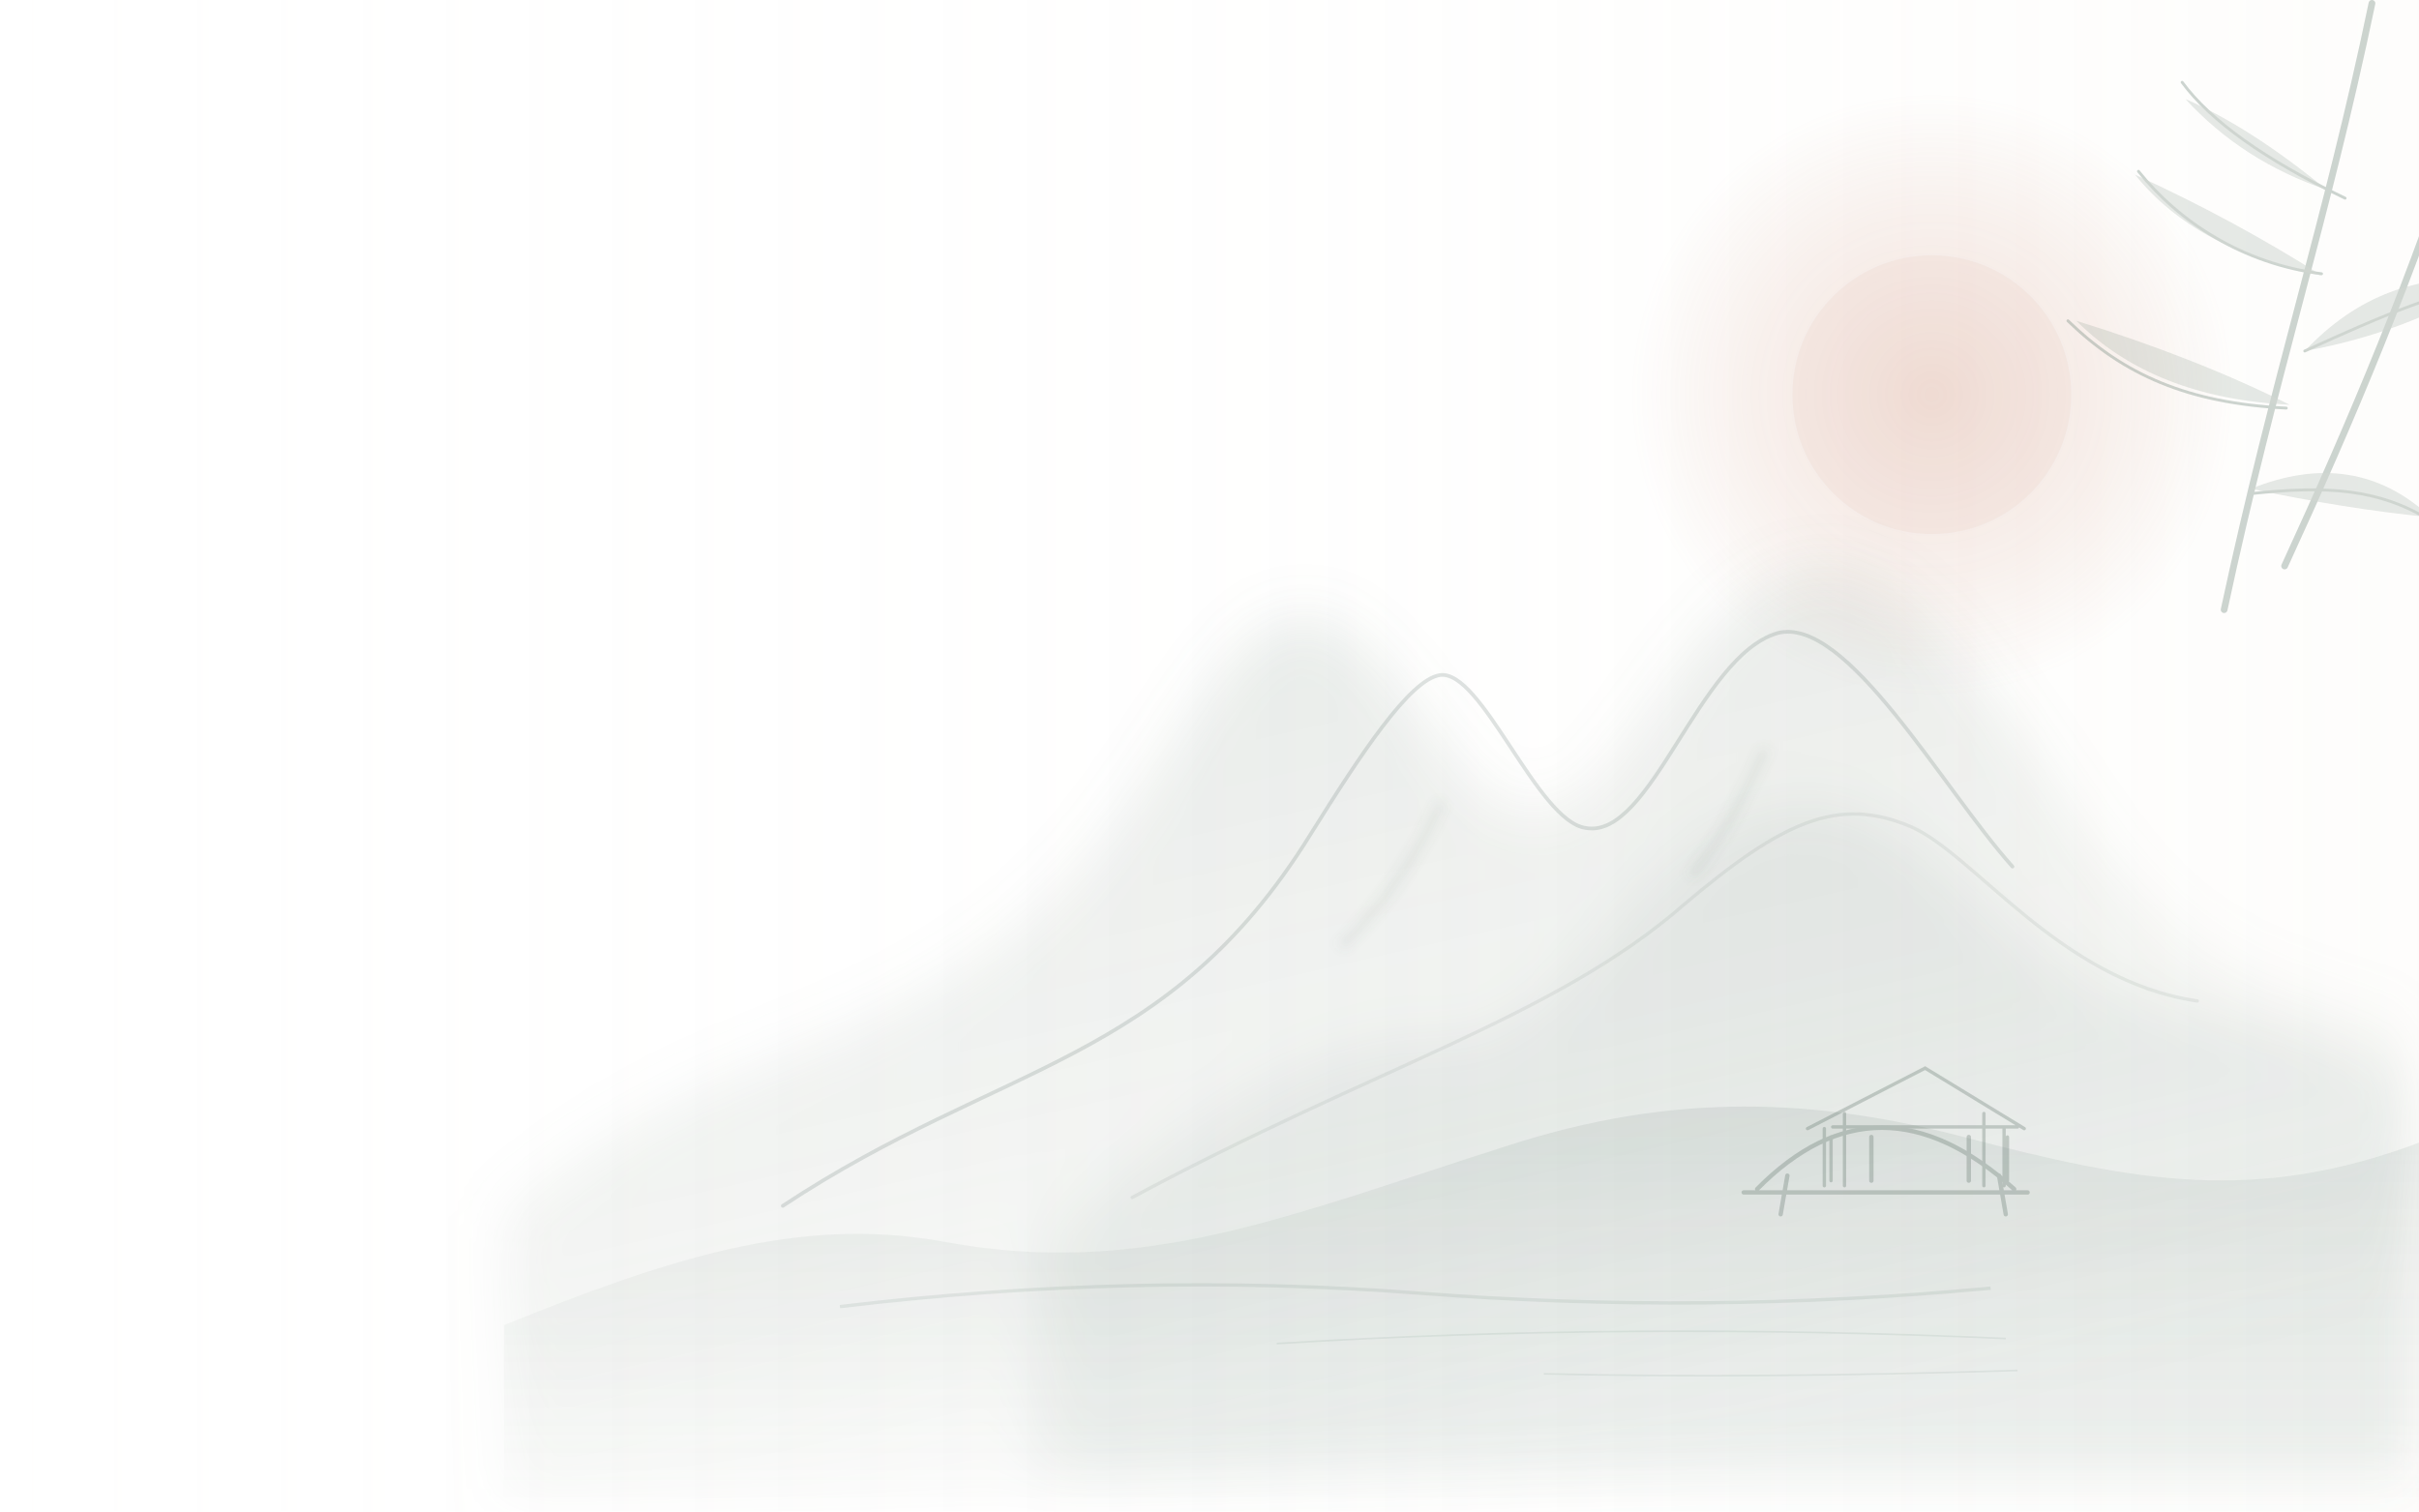
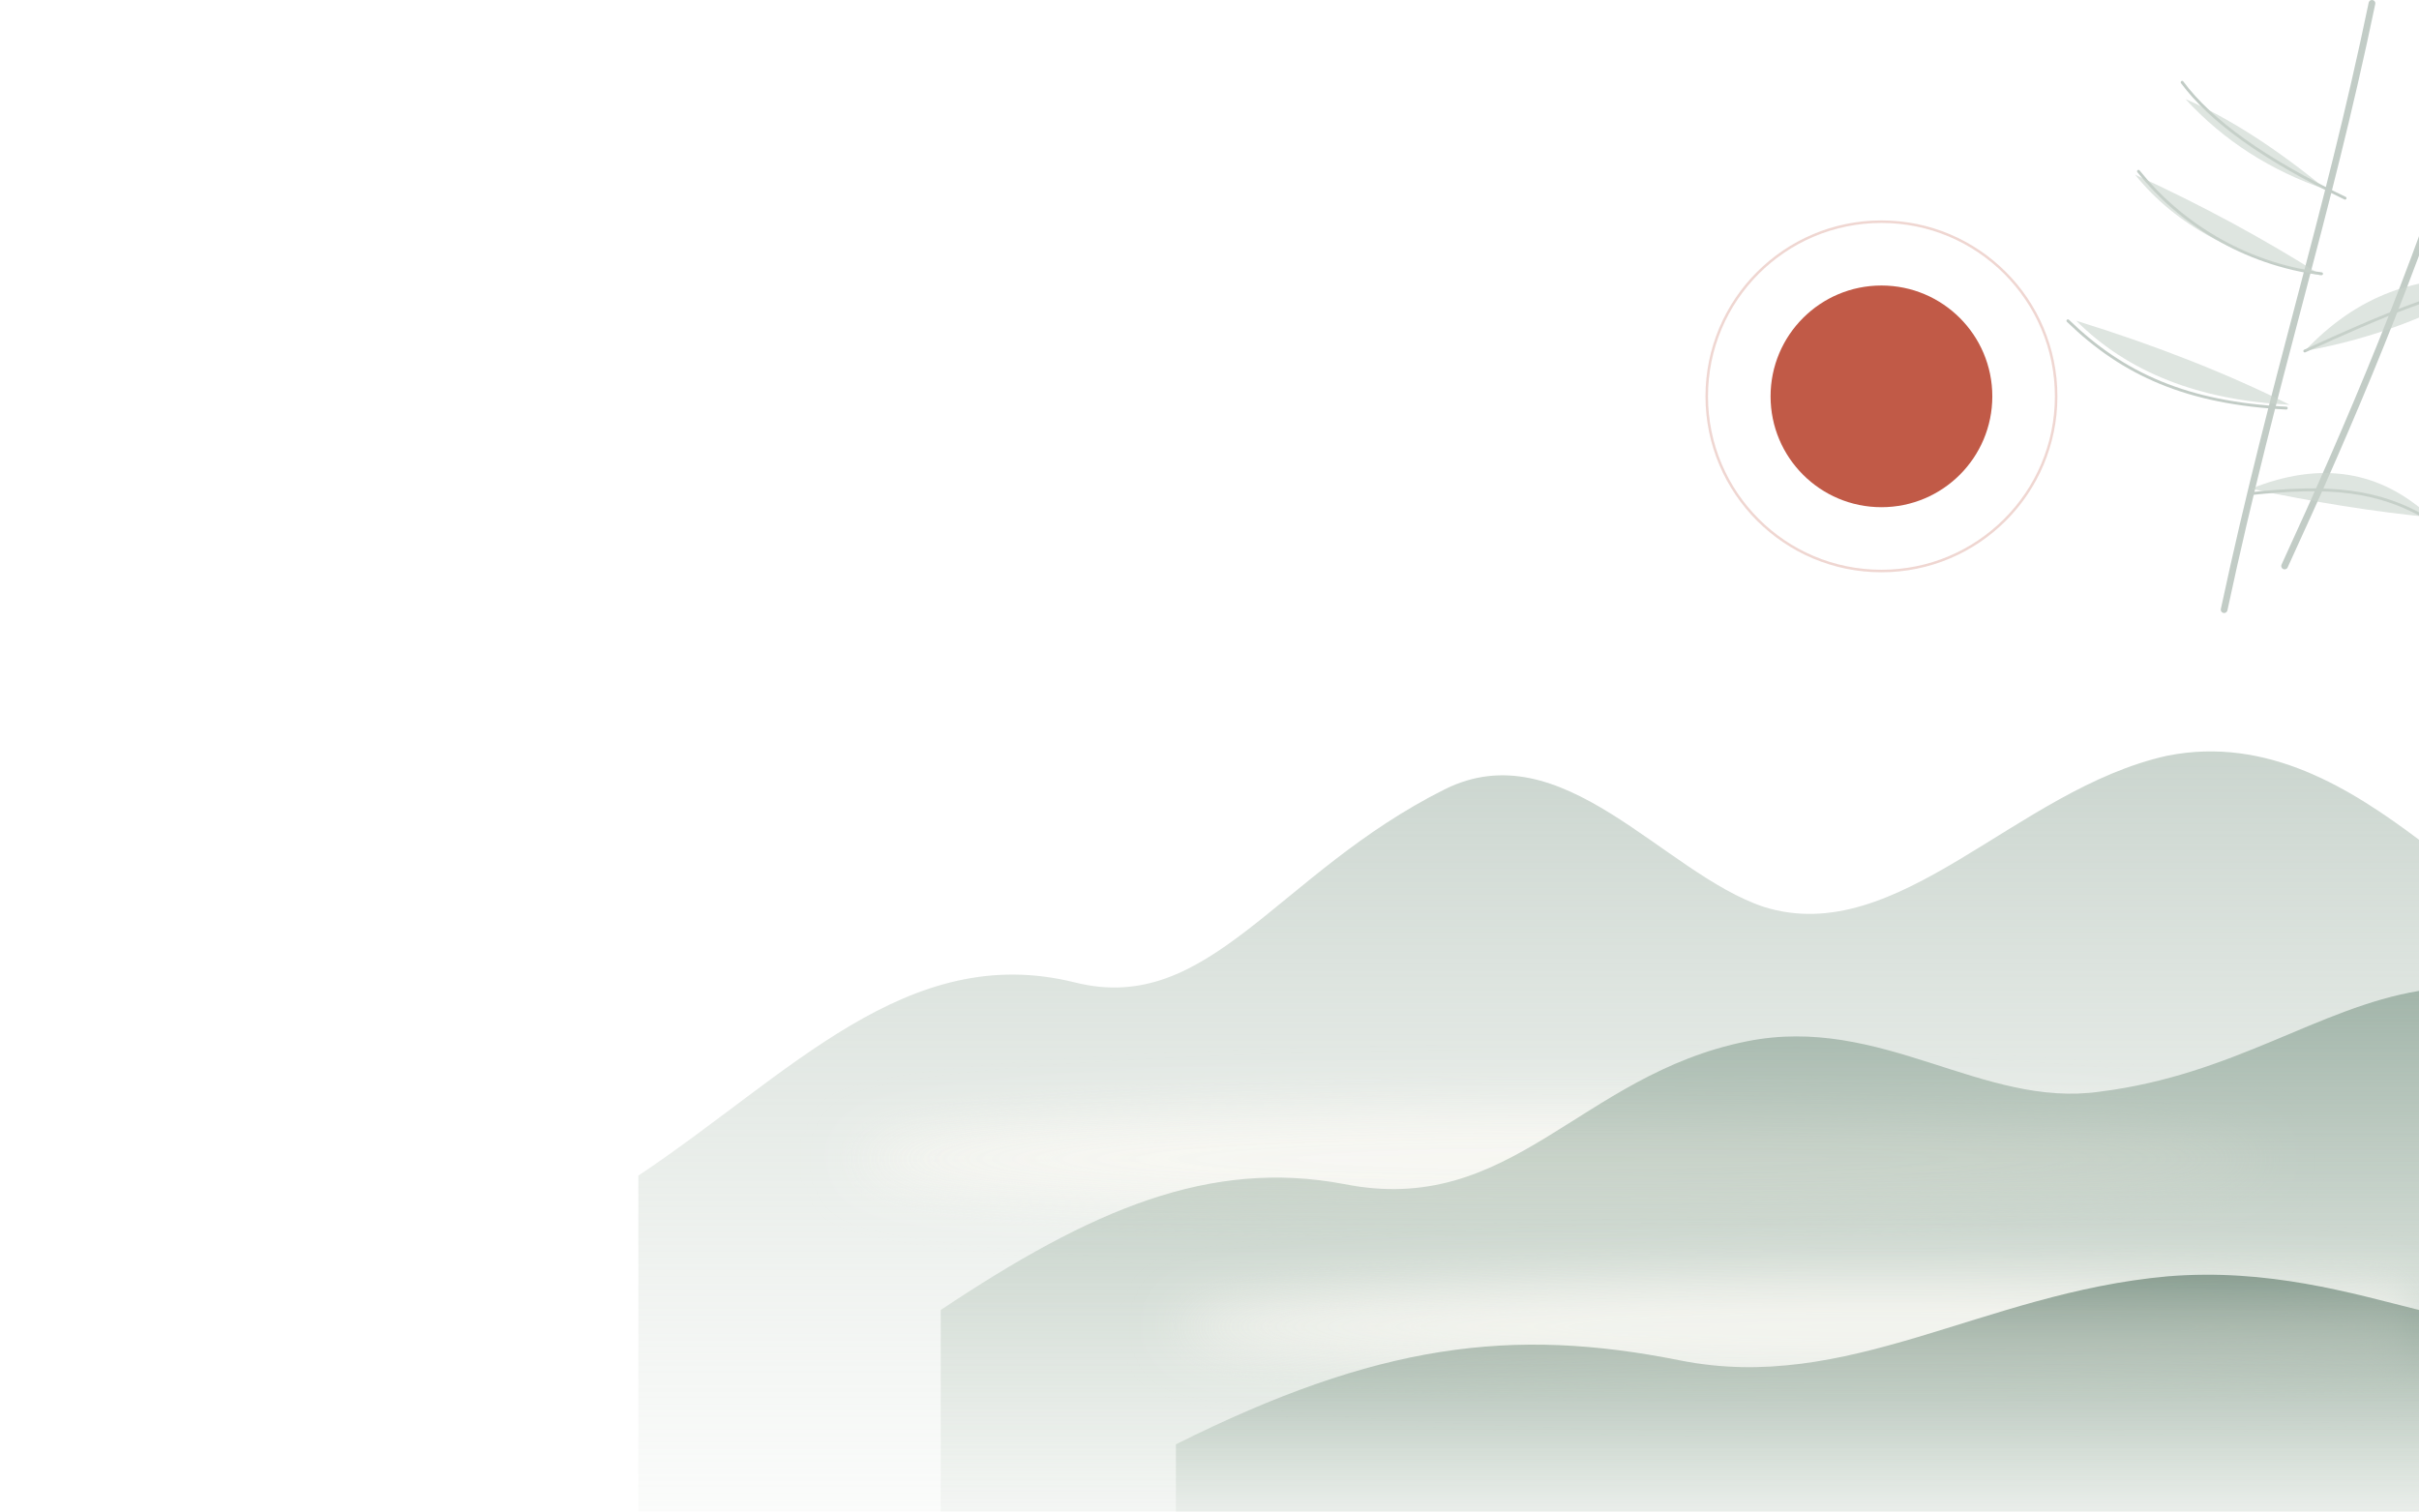
- <svg xmlns="http://www.w3.org/2000/svg" viewBox="0 0 1440 900" preserveAspectRatio="xMidYMid slice">
+ <svg xmlns="http://www.w3.org/2000/svg" viewBox="0 0 1440 900" preserveAspectRatio="xMaxYMax slice">
  <defs>
-     <linearGradient id="fade" x1="0" x2="1">
-       <stop offset="0" stop-color="#faf8f1" stop-opacity="0" />
-       <stop offset=".52" stop-color="#faf8f1" stop-opacity=".06" />
-       <stop offset="1" stop-color="#f4f0e6" stop-opacity=".14" />
+     <linearGradient id="far" x1="0" y1="0" x2="0" y2="1">
+       <stop offset="0" stop-color="#9fb2a6" stop-opacity=".55" />
+       <stop offset="1" stop-color="#c9d4c8" stop-opacity=".08" />
    </linearGradient>
-     <linearGradient id="peak" x1="0" y1="0" x2=".45" y2="1">
-       <stop stop-color="#71877f" stop-opacity=".20" />
-       <stop offset=".62" stop-color="#a5b0a5" stop-opacity=".13" />
-       <stop offset="1" stop-color="#b8c3b6" stop-opacity="0" />
+     <linearGradient id="mid" x1="0" y1="0" x2="0" y2="1">
+       <stop offset="0" stop-color="#7e9889" stop-opacity=".62" />
+       <stop offset="1" stop-color="#b3c4b4" stop-opacity=".10" />
    </linearGradient>
    <linearGradient id="near" x1="0" y1="0" x2="0" y2="1">
-       <stop stop-color="#536a63" stop-opacity=".18" />
-       <stop offset="1" stop-color="#8a988a" stop-opacity="0" />
+       <stop offset="0" stop-color="#587565" stop-opacity=".62" />
+       <stop offset="1" stop-color="#9db3a2" stop-opacity=".12" />
    </linearGradient>
-     <radialGradient id="sun">
-       <stop stop-color="#be6348" stop-opacity=".19" />
-       <stop offset=".6" stop-color="#c1785c" stop-opacity=".10" />
-       <stop offset="1" stop-color="#b46f53" stop-opacity="0" />
-     </radialGradient>
-     <filter id="wash">
-       <feGaussianBlur stdDeviation="17" />
-     </filter>
-     <filter id="soft">
-       <feGaussianBlur stdDeviation="3" />
+     <filter id="mist" x="-20%" y="-200%" width="140%" height="500%">
+       <feGaussianBlur stdDeviation="16" />
    </filter>
  </defs>
-   <rect width="1440" height="900" fill="url(#fade)" />
-   <circle cx="1150" cy="235" r="180" fill="url(#sun)" />
-   <circle cx="1150" cy="235" r="83" fill="#c67f61" opacity=".065" />
-   <g filter="url(#wash)">
-     <path d="M300 725C424 620 504 638 612 548c85-74 110-174 162-180 43-5 86 96 123 113 63 29 102-128 182-142 52-9 103 69 159 151 64 94 119 94 208 125v300H300Z" fill="url(#peak)" />
-     <path d="M620 739c101-81 169-122 241-120 68 2 104-102 179-132 87-35 133 64 202 96 65 29 131 19 202 65v230H620Z" fill="#71877f" opacity=".11" />
-   </g>
-   <g fill="none" stroke-linecap="round" stroke-linejoin="round">
-     <path d="M466 718c130-86 229-84 314-221 30-48 59-92 77-95 25-4 58 87 87 91 39 7 67-102 114-116 41-11 98 92 140 139" stroke="#5f756e" stroke-opacity=".20" stroke-width="2.2" />
-     <path d="M674 713c145-78 251-107 328-174 59-50 92-65 135-47 38 16 89 92 171 104" stroke="#819187" stroke-opacity=".13" stroke-width="2" />
-     <path d="M800 562c25-25 44-54 57-82m151 40c17-21 29-44 42-72" stroke="#6b7c72" stroke-opacity=".12" stroke-width="5" filter="url(#soft)" />
-   </g>
-   <path d="M300 789c97-39 174-65 260-50 120 23 209-16 338-57 99-32 183-28 271-5 103 27 174 40 272 3v225H300Z" fill="url(#near)" opacity=".6" />
-   <path d="M500 778q175-21 345-8t340-3" stroke="#688076" stroke-width="2" opacity=".13" fill="none" />
-   <path d="M760 800q210-13 434-3m-275 21q124 3 282-2" stroke="#779087" opacity=".13" fill="none" />
-   <g transform="translate(1046 646)" fill="none" stroke="#465c52" stroke-width="2.6" stroke-linecap="round" opacity=".26">
-     <path d="M0 62Q72-11 153 62M-8 64H161M18 54l-4 23m130-23 4 23" />
-     <path d="M40 60v-34m12 34V17m83 43V17m12 43V26M30 26l70-36 59 36M45 25h110M44 31v26m105-26v26" stroke-width="2" />
-     <path d="M68 57V31m58 26V31" />
-   </g>
-   <g transform="translate(1320 34)" fill="none" stroke="#687e72" stroke-linecap="round" opacity=".33">
+   <circle cx="1120" cy="236" r="104" fill="none" stroke="#b9452f" stroke-opacity=".22" stroke-width="1.5" />
+   <circle cx="1120" cy="236" r="66" fill="#b9452f" fill-opacity=".88" />
+   <path d="M380 700C470 640 540 560 640 585 720 605 760 520 860 470 930 435 990 520 1050 540 1130 565 1200 470 1290 450 1350 438 1400 470 1440 500V900H380Z" fill="url(#far)" />
+   <ellipse cx="930" cy="690" rx="420" ry="30" fill="#faf9f4" opacity=".85" filter="url(#mist)" />
+   <path d="M560 780C650 720 720 690 800 705 900 725 940 640 1040 620 1120 604 1180 660 1250 650 1330 640 1380 600 1440 590V900H560Z" fill="url(#mid)" />
+   <ellipse cx="1120" cy="790" rx="420" ry="28" fill="#faf9f4" opacity=".8" filter="url(#mist)" />
+   <path d="M700 860C820 800 900 790 1000 810 1100 830 1180 770 1290 760 1350 755 1400 770 1440 780V900H700Z" fill="url(#near)" />
+   <g transform="translate(1320 34)" fill="none" stroke="#5f7a6a" stroke-linecap="round" opacity=".38">
    <path d="M92-32C65 98 34 189 4 329M150 26C116 131 80 216 40 303" stroke-width="4" />
    <path d="M76 84C28 61-4 38-21 15M62 129c-47-6-85-31-109-61M41 209c-59-3-97-20-130-52M52 175c46-21 83-37 120-42M19 260c47-5 77-3 108 16" stroke-width="1.7" />
-     <g fill="#75887a" stroke="none" opacity=".55">
+     <g fill="#6f8a77" stroke="none" opacity=".6">
      <path d="M65 79Q20 42-19 25q34 37 84 54ZM62 130Q10 97-49 70q36 45 111 60ZM43 207Q-13 179-84 157q46 46 127 50ZM52 175q46-49 111-42-50 31-111 42ZM20 257q62-25 107 17-51-5-107-17Z" />
    </g>
  </g>
</svg>
